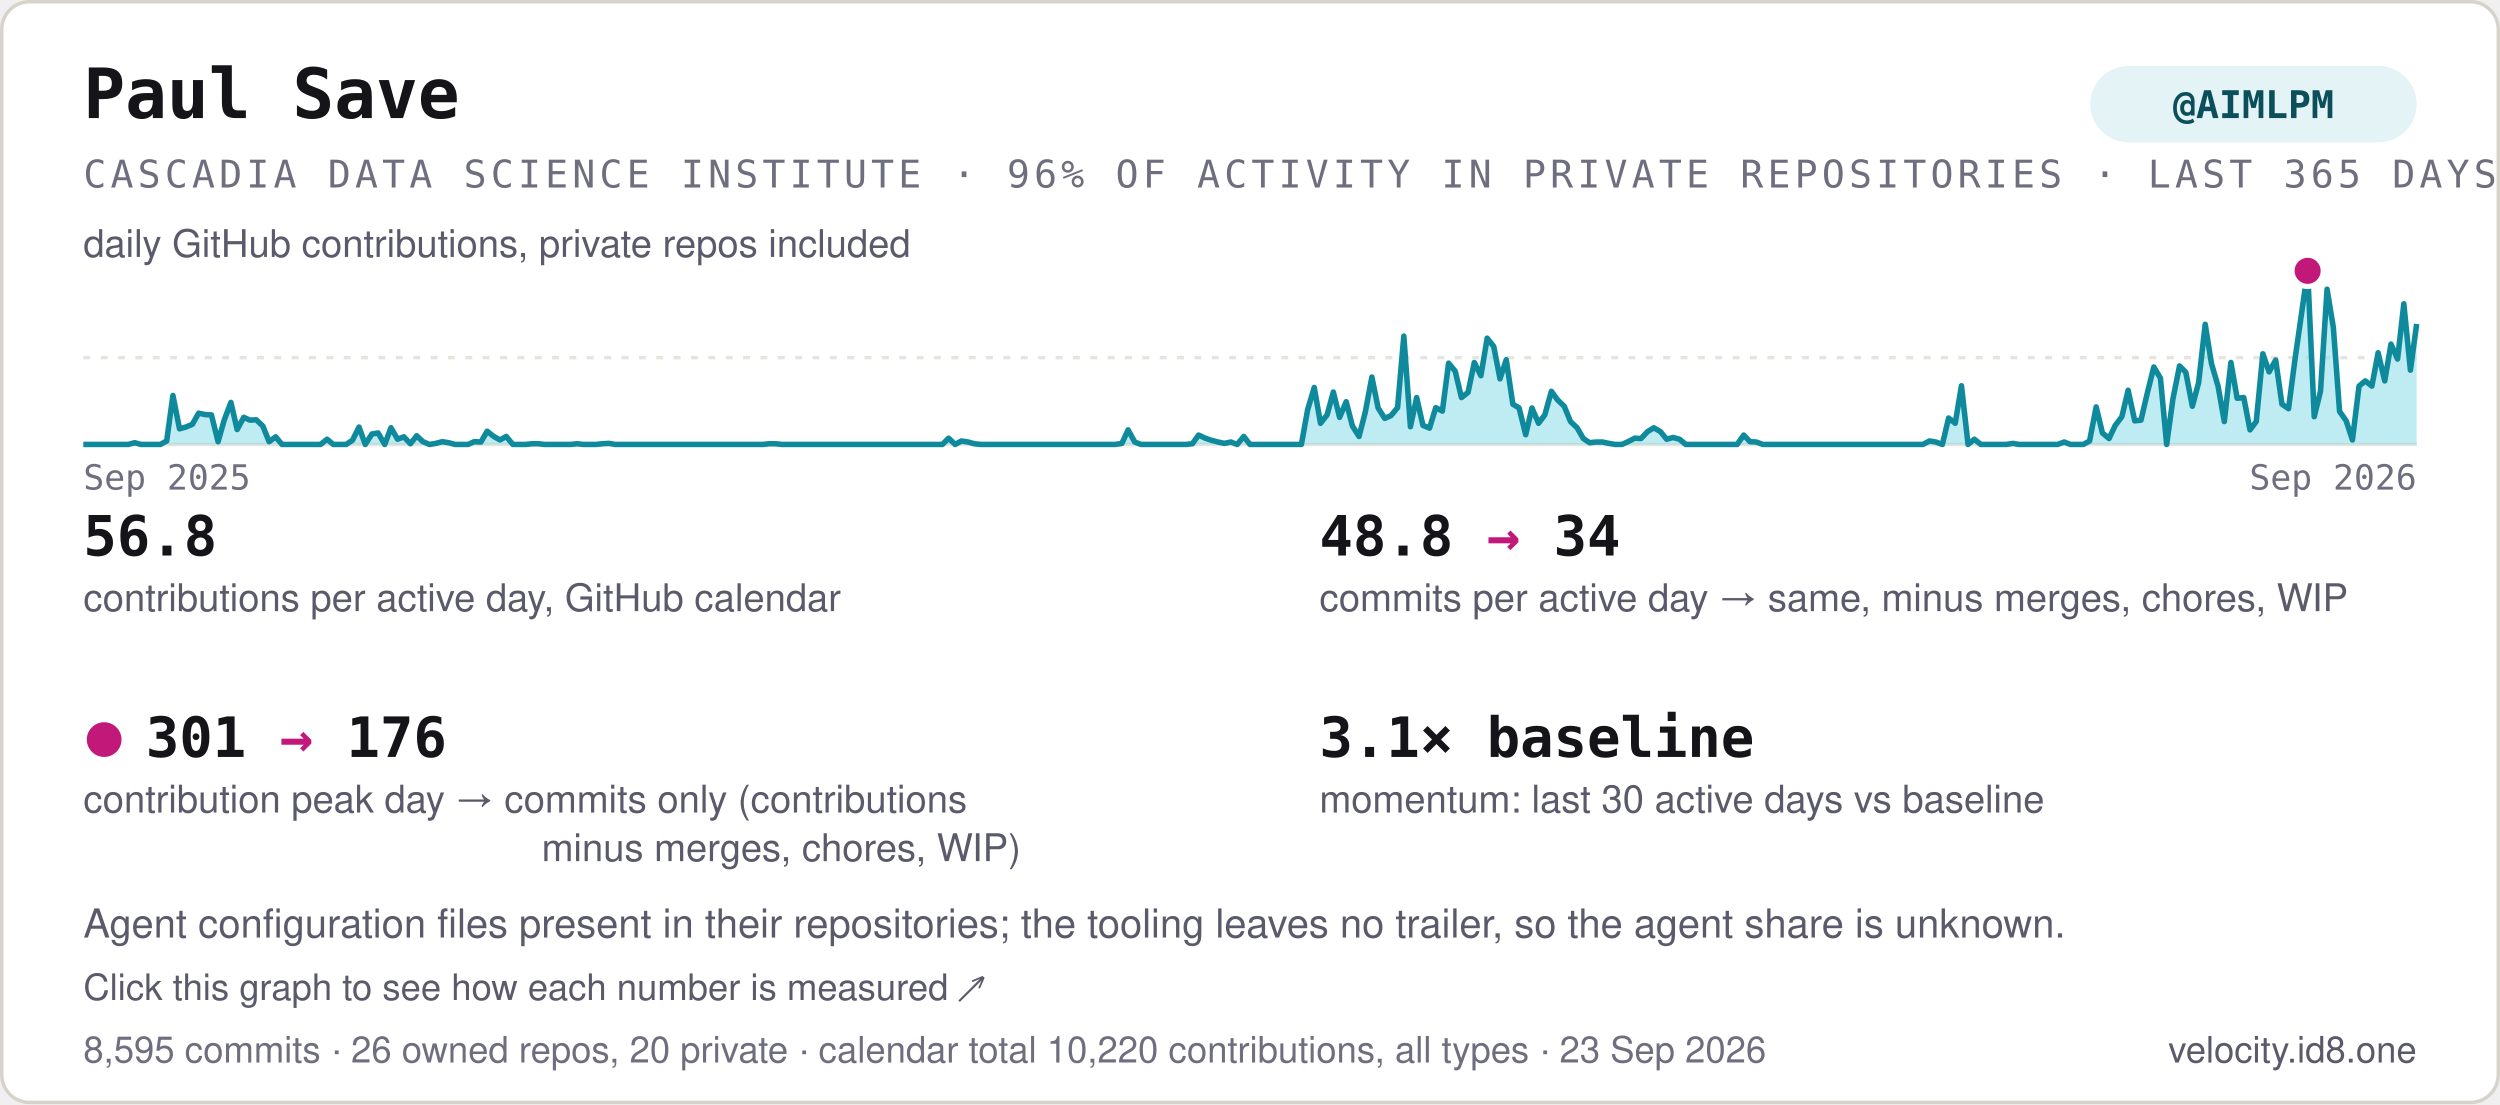
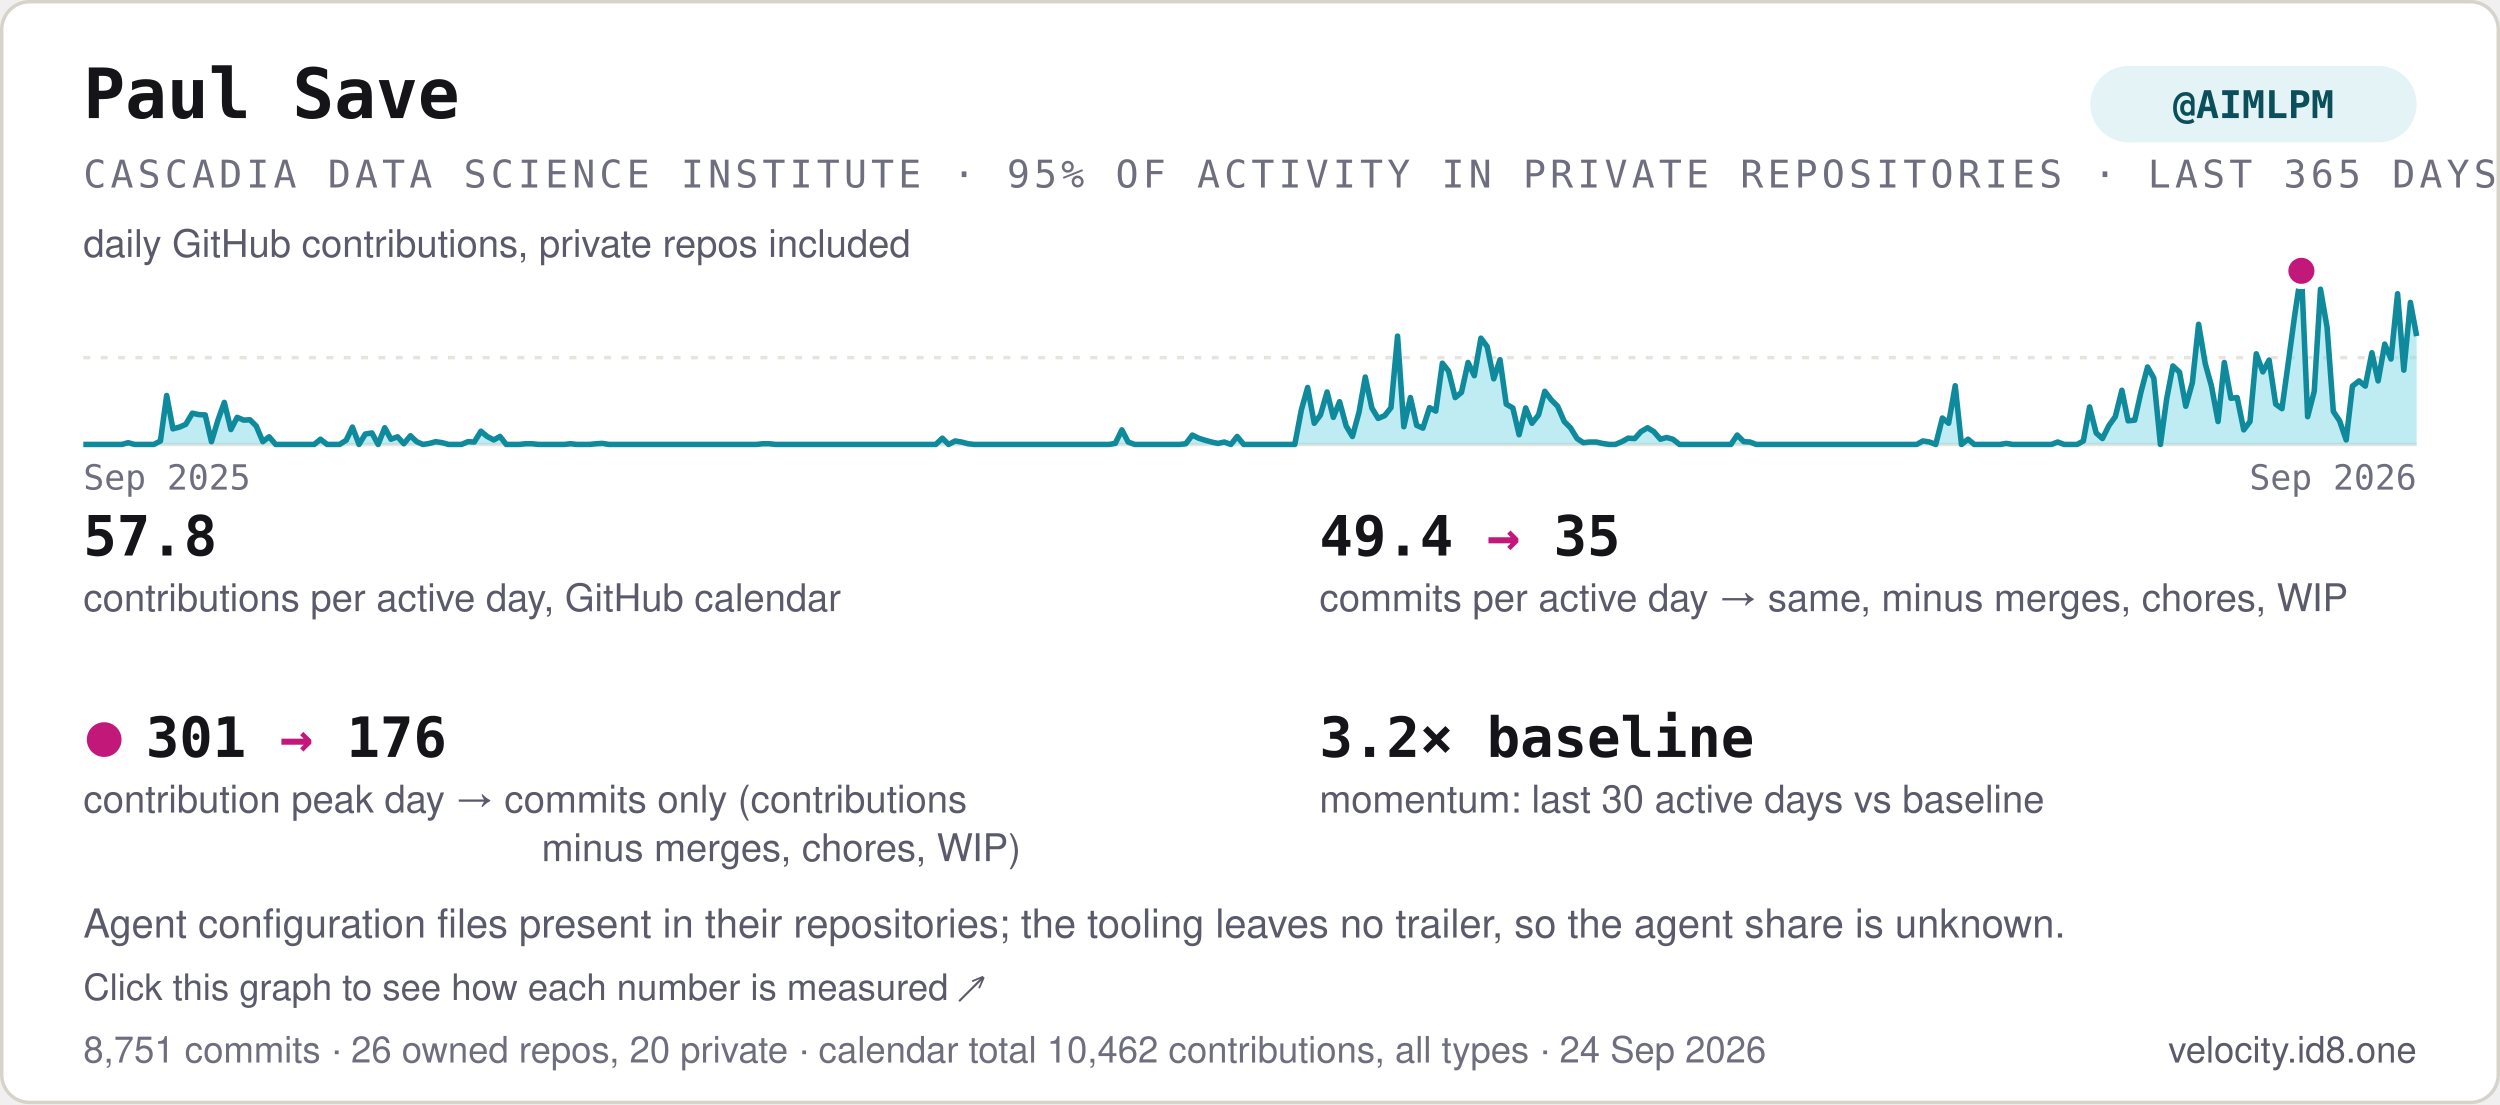
<svg xmlns="http://www.w3.org/2000/svg" width="720" height="318" viewBox="0 0 720 318" role="img" aria-label="Paul Save: Velocity Graph">
  <rect x="0.5" y="0.5" width="719" height="317" rx="8" fill="#FFFFFF" stroke="#D5D3CA" />
  <text x="24" y="34" font-family="Departure Mono, JetBrains Mono, ui-monospace, Menlo, monospace" font-size="20" font-weight="700" fill="#141419">Paul Save</text>
-   <text x="24" y="54" font-family="Departure Mono, JetBrains Mono, ui-monospace, Menlo, monospace" font-size="11" letter-spacing="1.2" fill="#6E6E7E">CASCADIA DATA SCIENCE INSTITUTE · 96% OF ACTIVITY IN PRIVATE REPOSITORIES · LAST 365 DAYS</text>
+   <text x="24" y="54" font-family="Departure Mono, JetBrains Mono, ui-monospace, Menlo, monospace" font-size="11" letter-spacing="1.2" fill="#6E6E7E">CASCADIA DATA SCIENCE INSTITUTE · 95% OF ACTIVITY IN PRIVATE REPOSITORIES · LAST 365 DAYS</text>
  <rect x="602" y="19" width="94" height="22" rx="11" fill="#E4F3F6" />
  <text x="649" y="34" text-anchor="middle" font-family="Departure Mono, JetBrains Mono, ui-monospace, Menlo, monospace" font-size="11" font-weight="600" fill="#0A4F5A">@AIMLPM</text>
  <line x1="24" x2="696" y1="128" y2="128" stroke="#E6E4DC" />
  <line x1="24" x2="696" y1="103.0" y2="103.0" stroke="#E6E4DC" stroke-dasharray="2 3" />
-   <path d="M24.0,128.0 L25.8,128.0 L27.7,128.0 L29.5,128.0 L31.4,128.0 L33.2,128.0 L35.1,128.0 L36.9,128.0 L38.8,127.5 L40.6,128.0 L42.5,128.0 L44.3,128.0 L46.2,128.0 L48.0,127.0 L49.8,113.9 L51.7,123.5 L53.5,123.0 L55.4,122.2 L57.2,119.0 L59.1,119.4 L60.9,119.5 L62.8,127.2 L64.6,120.9 L66.5,115.9 L68.3,123.7 L70.2,120.2 L72.0,121.0 L73.8,120.9 L75.7,122.7 L77.5,127.2 L79.4,125.8 L81.2,128.0 L83.1,128.0 L84.9,128.0 L86.8,128.0 L88.6,128.0 L90.5,128.0 L92.3,128.0 L94.2,126.5 L96.0,128.0 L97.8,128.0 L99.7,128.0 L101.5,126.8 L103.4,123.0 L105.2,128.0 L107.1,125.0 L108.9,124.7 L110.8,128.0 L112.6,123.2 L114.5,126.5 L116.3,125.8 L118.2,127.8 L120.0,125.5 L121.8,127.2 L123.7,128.0 L125.5,127.7 L127.4,127.2 L129.2,127.5 L131.1,128.0 L132.9,128.0 L134.8,128.0 L136.6,127.2 L138.5,127.3 L140.3,124.2 L142.2,125.7 L144.0,126.7 L145.8,125.7 L147.7,128.0 L149.5,128.0 L151.4,128.0 L153.2,127.8 L155.1,127.8 L156.9,128.0 L158.8,128.0 L160.6,128.0 L162.5,128.0 L164.3,128.0 L166.2,127.8 L168.0,128.0 L169.8,128.0 L171.7,128.0 L173.5,127.8 L175.4,127.7 L177.2,128.0 L179.1,128.0 L180.9,128.0 L182.8,128.0 L184.6,128.0 L186.5,128.0 L188.3,128.0 L190.2,128.0 L192.0,128.0 L193.8,128.0 L195.7,128.0 L197.5,128.0 L199.4,128.0 L201.2,128.0 L203.1,128.0 L204.9,128.0 L206.8,128.0 L208.6,128.0 L210.5,128.0 L212.3,128.0 L214.2,128.0 L216.0,128.0 L217.8,128.0 L219.7,128.0 L221.5,127.8 L223.4,127.8 L225.2,128.0 L227.1,128.0 L228.9,128.0 L230.8,128.0 L232.6,128.0 L234.5,128.0 L236.3,128.0 L238.2,128.0 L240.0,128.0 L241.8,128.0 L243.7,128.0 L245.5,128.0 L247.4,128.0 L249.2,128.0 L251.1,128.0 L252.9,128.0 L254.8,128.0 L256.6,128.0 L258.5,128.0 L260.3,128.0 L262.2,128.0 L264.0,128.0 L265.8,128.0 L267.7,128.0 L269.5,128.0 L271.4,128.0 L273.2,126.2 L275.1,128.0 L276.9,127.0 L278.8,127.3 L280.6,127.8 L282.5,128.0 L284.3,128.0 L286.2,128.0 L288.0,128.0 L289.8,128.0 L291.7,128.0 L293.5,128.0 L295.4,128.0 L297.2,128.0 L299.1,128.0 L300.9,128.0 L302.8,128.0 L304.6,128.0 L306.5,128.0 L308.3,128.0 L310.2,128.0 L312.0,128.0 L313.8,128.0 L315.7,128.0 L317.5,128.0 L319.4,128.0 L321.2,128.0 L323.1,127.7 L324.9,123.8 L326.8,127.3 L328.6,128.0 L330.5,128.0 L332.3,128.0 L334.2,128.0 L336.0,128.0 L337.8,128.0 L339.7,128.0 L341.5,128.0 L343.4,127.8 L345.2,125.3 L347.1,126.2 L348.9,126.8 L350.8,127.3 L352.6,127.7 L354.5,127.3 L356.3,128.0 L358.2,125.7 L360.0,128.0 L361.8,128.0 L363.7,128.0 L365.5,128.0 L367.4,128.0 L369.2,128.0 L371.1,128.0 L372.9,128.0 L374.8,128.0 L376.6,118.0 L378.5,111.6 L380.3,121.9 L382.2,119.5 L384.0,112.9 L385.8,120.2 L387.7,115.7 L389.5,122.7 L391.4,125.7 L393.2,118.7 L395.1,108.6 L396.9,117.5 L398.8,120.5 L400.6,119.7 L402.5,117.4 L404.3,96.8 L406.2,122.9 L408.0,114.5 L409.8,122.5 L411.7,123.3 L413.5,117.4 L415.4,118.4 L417.2,104.6 L419.1,106.9 L420.9,114.5 L422.8,113.0 L424.6,104.4 L426.5,108.2 L428.3,97.4 L430.2,99.8 L432.0,109.1 L433.8,103.6 L435.7,116.4 L437.5,117.5 L439.4,125.2 L441.2,117.5 L443.1,121.9 L444.9,119.5 L446.8,112.7 L448.6,115.2 L450.5,117.0 L452.3,121.4 L454.2,123.2 L456.0,126.3 L457.8,127.5 L459.7,127.3 L461.5,127.3 L463.4,127.7 L465.2,128.0 L467.1,128.0 L468.9,127.2 L470.8,126.2 L472.6,126.3 L474.5,124.3 L476.3,123.2 L478.2,124.3 L480.0,126.5 L481.8,126.0 L483.7,126.5 L485.5,128.0 L487.4,128.0 L489.2,128.0 L491.1,128.0 L492.9,128.0 L494.8,128.0 L496.6,128.0 L498.5,128.0 L500.3,128.0 L502.2,125.3 L504.0,127.2 L505.8,127.3 L507.7,128.0 L509.5,128.0 L511.4,128.0 L513.2,128.0 L515.1,128.0 L516.9,128.0 L518.8,128.0 L520.6,128.0 L522.5,128.0 L524.3,128.0 L526.2,128.0 L528.0,128.0 L529.8,128.0 L531.7,128.0 L533.5,128.0 L535.4,128.0 L537.2,128.0 L539.1,128.0 L540.9,128.0 L542.8,128.0 L544.6,128.0 L546.5,128.0 L548.3,128.0 L550.2,128.0 L552.0,128.0 L553.8,128.0 L555.7,127.0 L557.5,127.3 L559.4,128.0 L561.2,120.4 L563.1,121.9 L564.9,111.1 L566.8,128.0 L568.6,126.5 L570.5,128.0 L572.3,128.0 L574.2,128.0 L576.0,128.0 L577.8,128.0 L579.7,127.7 L581.5,128.0 L583.4,128.0 L585.2,128.0 L587.1,128.0 L588.9,128.0 L590.8,128.0 L592.6,128.0 L594.5,127.3 L596.3,128.0 L598.2,128.0 L600.0,128.0 L601.8,127.0 L603.7,117.2 L605.5,124.7 L607.4,126.3 L609.2,122.5 L611.1,120.0 L612.9,112.4 L614.8,121.2 L616.6,121.0 L618.5,112.9 L620.3,105.7 L622.2,108.9 L624.0,128.0 L625.8,114.9 L627.7,105.4 L629.5,107.2 L631.4,117.0 L633.2,110.2 L635.1,93.4 L636.9,104.7 L638.8,111.2 L640.6,121.4 L642.5,104.4 L644.3,114.7 L646.2,114.5 L648.0,123.8 L649.8,121.4 L651.7,101.9 L653.5,107.1 L655.4,103.7 L657.2,116.4 L659.1,117.7 L660.9,103.9 L662.8,90.6 L664.6,78.0 L666.5,120.0 L668.3,112.7 L670.2,83.3 L672.0,94.3 L673.8,118.5 L675.7,121.2 L677.5,126.7 L679.4,111.2 L681.2,109.7 L683.1,111.2 L684.9,101.6 L686.8,109.7 L688.6,99.1 L690.5,103.4 L692.3,87.5 L694.2,106.6 L696.0,93.3 L696.0,128 L24,128 Z" fill="#8ADCE8" fill-opacity="0.55" />
-   <path d="M24.0,128.0 L25.8,128.0 L27.7,128.0 L29.5,128.0 L31.4,128.0 L33.2,128.0 L35.1,128.0 L36.9,128.0 L38.8,127.5 L40.6,128.0 L42.5,128.0 L44.3,128.0 L46.2,128.0 L48.0,127.0 L49.8,113.9 L51.7,123.5 L53.5,123.0 L55.4,122.2 L57.2,119.0 L59.1,119.4 L60.9,119.5 L62.8,127.2 L64.6,120.9 L66.5,115.9 L68.3,123.7 L70.2,120.2 L72.0,121.0 L73.8,120.9 L75.7,122.7 L77.5,127.2 L79.4,125.8 L81.2,128.0 L83.1,128.0 L84.9,128.0 L86.8,128.0 L88.6,128.0 L90.5,128.0 L92.3,128.0 L94.2,126.5 L96.0,128.0 L97.8,128.0 L99.7,128.0 L101.5,126.8 L103.4,123.0 L105.2,128.0 L107.1,125.0 L108.9,124.7 L110.8,128.0 L112.6,123.2 L114.5,126.5 L116.3,125.8 L118.2,127.8 L120.0,125.5 L121.8,127.2 L123.7,128.0 L125.5,127.7 L127.4,127.2 L129.2,127.5 L131.1,128.0 L132.9,128.0 L134.8,128.0 L136.6,127.2 L138.5,127.3 L140.3,124.2 L142.2,125.7 L144.0,126.7 L145.8,125.7 L147.7,128.0 L149.5,128.0 L151.4,128.0 L153.2,127.8 L155.1,127.8 L156.9,128.0 L158.8,128.0 L160.6,128.0 L162.5,128.0 L164.3,128.0 L166.2,127.8 L168.0,128.0 L169.8,128.0 L171.7,128.0 L173.5,127.8 L175.4,127.7 L177.2,128.0 L179.1,128.0 L180.9,128.0 L182.8,128.0 L184.6,128.0 L186.5,128.0 L188.3,128.0 L190.2,128.0 L192.0,128.0 L193.8,128.0 L195.7,128.0 L197.5,128.0 L199.4,128.0 L201.2,128.0 L203.1,128.0 L204.9,128.0 L206.8,128.0 L208.6,128.0 L210.5,128.0 L212.3,128.0 L214.2,128.0 L216.0,128.0 L217.8,128.0 L219.7,128.0 L221.5,127.8 L223.4,127.8 L225.2,128.0 L227.1,128.0 L228.9,128.0 L230.8,128.0 L232.6,128.0 L234.5,128.0 L236.3,128.0 L238.2,128.0 L240.0,128.0 L241.8,128.0 L243.7,128.0 L245.5,128.0 L247.4,128.0 L249.2,128.0 L251.1,128.0 L252.9,128.0 L254.8,128.0 L256.6,128.0 L258.5,128.0 L260.3,128.0 L262.2,128.0 L264.0,128.0 L265.8,128.0 L267.7,128.0 L269.5,128.0 L271.4,128.0 L273.2,126.2 L275.1,128.0 L276.9,127.0 L278.8,127.3 L280.6,127.8 L282.5,128.0 L284.3,128.0 L286.2,128.0 L288.0,128.0 L289.8,128.0 L291.7,128.0 L293.5,128.0 L295.4,128.0 L297.2,128.0 L299.1,128.0 L300.9,128.0 L302.8,128.0 L304.6,128.0 L306.5,128.0 L308.3,128.0 L310.2,128.0 L312.0,128.0 L313.8,128.0 L315.7,128.0 L317.5,128.0 L319.4,128.0 L321.2,128.0 L323.1,127.7 L324.9,123.8 L326.8,127.3 L328.6,128.0 L330.5,128.0 L332.3,128.0 L334.2,128.0 L336.0,128.0 L337.8,128.0 L339.7,128.0 L341.5,128.0 L343.4,127.8 L345.2,125.3 L347.1,126.2 L348.9,126.8 L350.8,127.3 L352.6,127.7 L354.5,127.3 L356.3,128.0 L358.2,125.7 L360.0,128.0 L361.8,128.0 L363.7,128.0 L365.5,128.0 L367.4,128.0 L369.2,128.0 L371.1,128.0 L372.9,128.0 L374.8,128.0 L376.6,118.0 L378.5,111.6 L380.3,121.9 L382.2,119.5 L384.0,112.9 L385.8,120.2 L387.7,115.7 L389.5,122.7 L391.4,125.7 L393.2,118.7 L395.1,108.6 L396.9,117.5 L398.8,120.5 L400.6,119.7 L402.5,117.4 L404.3,96.8 L406.2,122.9 L408.0,114.5 L409.8,122.5 L411.7,123.3 L413.5,117.4 L415.4,118.4 L417.2,104.6 L419.1,106.9 L420.9,114.5 L422.8,113.0 L424.6,104.4 L426.5,108.2 L428.3,97.4 L430.2,99.8 L432.0,109.1 L433.8,103.6 L435.7,116.4 L437.5,117.5 L439.4,125.2 L441.2,117.5 L443.1,121.9 L444.9,119.5 L446.8,112.7 L448.6,115.2 L450.5,117.0 L452.3,121.4 L454.2,123.2 L456.0,126.3 L457.8,127.5 L459.7,127.3 L461.5,127.3 L463.4,127.7 L465.2,128.0 L467.1,128.0 L468.9,127.2 L470.8,126.2 L472.6,126.3 L474.5,124.3 L476.3,123.2 L478.2,124.3 L480.0,126.5 L481.8,126.0 L483.7,126.5 L485.5,128.0 L487.4,128.0 L489.2,128.0 L491.1,128.0 L492.9,128.0 L494.8,128.0 L496.6,128.0 L498.5,128.0 L500.3,128.0 L502.2,125.3 L504.0,127.2 L505.8,127.3 L507.7,128.0 L509.5,128.0 L511.4,128.0 L513.2,128.0 L515.1,128.0 L516.9,128.0 L518.8,128.0 L520.6,128.0 L522.5,128.0 L524.3,128.0 L526.2,128.0 L528.0,128.0 L529.8,128.0 L531.7,128.0 L533.5,128.0 L535.4,128.0 L537.2,128.0 L539.1,128.0 L540.9,128.0 L542.8,128.0 L544.6,128.0 L546.5,128.0 L548.3,128.0 L550.2,128.0 L552.0,128.0 L553.8,128.0 L555.7,127.0 L557.5,127.3 L559.4,128.0 L561.2,120.4 L563.1,121.9 L564.9,111.1 L566.8,128.0 L568.6,126.5 L570.5,128.0 L572.3,128.0 L574.2,128.0 L576.0,128.0 L577.8,128.0 L579.7,127.7 L581.5,128.0 L583.4,128.0 L585.2,128.0 L587.1,128.0 L588.9,128.0 L590.8,128.0 L592.6,128.0 L594.5,127.3 L596.3,128.0 L598.2,128.0 L600.0,128.0 L601.8,127.0 L603.7,117.2 L605.5,124.7 L607.4,126.3 L609.2,122.5 L611.1,120.0 L612.9,112.4 L614.8,121.2 L616.6,121.0 L618.5,112.9 L620.3,105.7 L622.2,108.9 L624.0,128.0 L625.8,114.9 L627.7,105.4 L629.5,107.2 L631.4,117.0 L633.2,110.2 L635.1,93.4 L636.9,104.7 L638.8,111.2 L640.6,121.4 L642.5,104.4 L644.3,114.7 L646.2,114.5 L648.0,123.8 L649.8,121.4 L651.7,101.9 L653.5,107.1 L655.4,103.7 L657.2,116.4 L659.1,117.7 L660.9,103.9 L662.8,90.6 L664.6,78.0 L666.5,120.0 L668.3,112.7 L670.2,83.3 L672.0,94.3 L673.8,118.5 L675.7,121.2 L677.5,126.7 L679.4,111.2 L681.2,109.7 L683.1,111.2 L684.9,101.6 L686.8,109.7 L688.6,99.1 L690.5,103.4 L692.3,87.5 L694.2,106.6 L696.0,93.3" fill="none" stroke="#0F8A9C" stroke-width="1.6" stroke-linejoin="round" />
-   <circle cx="664.6" cy="78.0" r="4.5" fill="#C2187A" stroke="#FFFFFF" stroke-width="1.5" />
+   <path d="M24.0,128.0 L25.8,128.0 L27.7,128.0 L29.5,128.0 L31.4,128.0 L33.2,128.0 L35.1,128.0 L36.9,127.5 L38.8,128.0 L40.6,128.0 L42.5,128.0 L44.3,128.0 L46.2,127.0 L48.0,113.9 L49.8,123.5 L51.7,123.0 L53.5,122.2 L55.4,119.0 L57.2,119.4 L59.1,119.5 L60.9,127.2 L62.8,120.9 L64.6,115.9 L66.5,123.7 L68.3,120.2 L70.2,121.0 L72.0,120.9 L73.8,122.7 L75.7,127.2 L77.5,125.8 L79.4,128.0 L81.2,128.0 L83.1,128.0 L84.9,128.0 L86.8,128.0 L88.6,128.0 L90.5,128.0 L92.3,126.5 L94.2,128.0 L96.0,128.0 L97.8,128.0 L99.7,126.8 L101.5,123.0 L103.4,128.0 L105.2,125.0 L107.1,124.7 L108.9,128.0 L110.8,123.2 L112.6,126.5 L114.5,125.8 L116.3,127.8 L118.2,125.5 L120.0,127.2 L121.8,128.0 L123.7,127.7 L125.5,127.2 L127.4,127.5 L129.2,128.0 L131.1,128.0 L132.9,128.0 L134.8,127.2 L136.6,127.3 L138.5,124.2 L140.3,125.7 L142.2,126.7 L144.0,125.7 L145.8,128.0 L147.7,128.0 L149.5,128.0 L151.4,127.8 L153.2,127.8 L155.1,128.0 L156.9,128.0 L158.8,128.0 L160.6,128.0 L162.5,128.0 L164.3,127.8 L166.2,128.0 L168.0,128.0 L169.8,128.0 L171.7,127.8 L173.5,127.7 L175.4,128.0 L177.2,128.0 L179.1,128.0 L180.9,128.0 L182.8,128.0 L184.6,128.0 L186.5,128.0 L188.3,128.0 L190.2,128.0 L192.0,128.0 L193.8,128.0 L195.7,128.0 L197.5,128.0 L199.4,128.0 L201.2,128.0 L203.1,128.0 L204.9,128.0 L206.8,128.0 L208.6,128.0 L210.5,128.0 L212.3,128.0 L214.2,128.0 L216.0,128.0 L217.8,128.0 L219.7,127.8 L221.5,127.8 L223.4,128.0 L225.2,128.0 L227.1,128.0 L228.9,128.0 L230.8,128.0 L232.6,128.0 L234.5,128.0 L236.3,128.0 L238.2,128.0 L240.0,128.0 L241.8,128.0 L243.7,128.0 L245.5,128.0 L247.4,128.0 L249.2,128.0 L251.1,128.0 L252.9,128.0 L254.8,128.0 L256.6,128.0 L258.5,128.0 L260.3,128.0 L262.2,128.0 L264.0,128.0 L265.8,128.0 L267.7,128.0 L269.5,128.0 L271.4,126.2 L273.2,128.0 L275.1,127.0 L276.9,127.3 L278.8,127.8 L280.6,128.0 L282.5,128.0 L284.3,128.0 L286.2,128.0 L288.0,128.0 L289.8,128.0 L291.7,128.0 L293.5,128.0 L295.4,128.0 L297.2,128.0 L299.1,128.0 L300.9,128.0 L302.8,128.0 L304.6,128.0 L306.5,128.0 L308.3,128.0 L310.2,128.0 L312.0,128.0 L313.8,128.0 L315.7,128.0 L317.5,128.0 L319.4,128.0 L321.2,127.7 L323.1,123.8 L324.9,127.3 L326.8,128.0 L328.6,128.0 L330.5,128.0 L332.3,128.0 L334.2,128.0 L336.0,128.0 L337.8,128.0 L339.7,128.0 L341.5,127.8 L343.4,125.3 L345.2,126.2 L347.1,126.8 L348.9,127.3 L350.8,127.7 L352.6,127.3 L354.5,128.0 L356.3,125.7 L358.2,128.0 L360.0,128.0 L361.8,128.0 L363.7,128.0 L365.5,128.0 L367.4,128.0 L369.2,128.0 L371.1,128.0 L372.9,128.0 L374.8,118.0 L376.6,111.6 L378.5,121.9 L380.3,119.5 L382.2,112.9 L384.0,120.2 L385.8,115.7 L387.7,122.7 L389.5,125.7 L391.4,118.7 L393.2,108.6 L395.1,117.5 L396.9,120.5 L398.8,119.7 L400.6,117.4 L402.5,96.8 L404.3,122.9 L406.2,114.5 L408.0,122.5 L409.8,123.3 L411.7,117.4 L413.5,118.4 L415.4,104.6 L417.2,106.9 L419.1,114.5 L420.9,113.0 L422.8,104.4 L424.6,108.2 L426.5,97.4 L428.3,99.8 L430.2,109.1 L432.0,103.6 L433.8,116.4 L435.7,117.5 L437.5,125.2 L439.4,117.5 L441.2,121.9 L443.1,119.5 L444.9,112.7 L446.8,115.2 L448.6,117.0 L450.5,121.4 L452.3,123.2 L454.2,126.3 L456.0,127.5 L457.8,127.3 L459.7,127.3 L461.5,127.7 L463.4,128.0 L465.2,128.0 L467.1,127.2 L468.9,126.2 L470.8,126.3 L472.6,124.3 L474.5,123.2 L476.3,124.3 L478.2,126.5 L480.0,126.0 L481.8,126.5 L483.7,128.0 L485.5,128.0 L487.4,128.0 L489.2,128.0 L491.1,128.0 L492.9,128.0 L494.8,128.0 L496.6,128.0 L498.5,128.0 L500.3,125.3 L502.2,127.2 L504.0,127.3 L505.8,128.0 L507.7,128.0 L509.5,128.0 L511.4,128.0 L513.2,128.0 L515.1,128.0 L516.9,128.0 L518.8,128.0 L520.6,128.0 L522.5,128.0 L524.3,128.0 L526.2,128.0 L528.0,128.0 L529.8,128.0 L531.7,128.0 L533.5,128.0 L535.4,128.0 L537.2,128.0 L539.1,128.0 L540.9,128.0 L542.8,128.0 L544.6,128.0 L546.5,128.0 L548.3,128.0 L550.2,128.0 L552.0,128.0 L553.8,127.0 L555.7,127.3 L557.5,128.0 L559.4,120.4 L561.2,121.9 L563.1,111.1 L564.9,128.0 L566.8,126.5 L568.6,128.0 L570.5,128.0 L572.3,128.0 L574.2,128.0 L576.0,128.0 L577.8,127.7 L579.7,128.0 L581.5,128.0 L583.4,128.0 L585.2,128.0 L587.1,128.0 L588.9,128.0 L590.8,128.0 L592.6,127.3 L594.5,128.0 L596.3,128.0 L598.2,128.0 L600.0,127.0 L601.8,117.2 L603.7,124.7 L605.5,126.3 L607.4,122.5 L609.2,120.0 L611.1,112.4 L612.9,121.2 L614.8,121.0 L616.6,112.9 L618.5,105.7 L620.3,108.9 L622.2,128.0 L624.0,114.9 L625.8,105.4 L627.7,107.2 L629.5,117.0 L631.4,110.2 L633.2,93.4 L635.1,104.7 L636.9,111.2 L638.8,121.4 L640.6,104.4 L642.5,114.7 L644.3,114.5 L646.2,123.8 L648.0,121.4 L649.8,101.9 L651.7,107.1 L653.5,103.7 L655.4,116.4 L657.2,117.7 L659.1,103.9 L660.9,90.6 L662.8,78.0 L664.6,120.0 L666.5,112.7 L668.3,83.3 L670.2,94.3 L672.0,118.5 L673.8,121.2 L675.7,126.7 L677.5,111.2 L679.4,109.7 L681.2,111.2 L683.1,101.6 L684.9,109.7 L686.8,99.1 L688.6,103.4 L690.5,84.6 L692.3,106.6 L694.2,87.1 L696.0,96.8 L696.0,128 L24,128 Z" fill="#8ADCE8" fill-opacity="0.55" />
+   <path d="M24.0,128.0 L25.8,128.0 L27.7,128.0 L29.5,128.0 L31.4,128.0 L33.2,128.0 L35.1,128.0 L36.9,127.5 L38.8,128.0 L40.6,128.0 L42.5,128.0 L44.3,128.0 L46.2,127.0 L48.0,113.9 L49.8,123.5 L51.7,123.0 L53.5,122.2 L55.4,119.0 L57.2,119.4 L59.1,119.5 L60.9,127.2 L62.8,120.9 L64.6,115.9 L66.5,123.7 L68.3,120.2 L70.2,121.0 L72.0,120.9 L73.8,122.7 L75.7,127.2 L77.5,125.8 L79.4,128.0 L81.2,128.0 L83.1,128.0 L84.9,128.0 L86.8,128.0 L88.6,128.0 L90.5,128.0 L92.3,126.5 L94.2,128.0 L96.0,128.0 L97.8,128.0 L99.7,126.8 L101.5,123.0 L103.4,128.0 L105.2,125.0 L107.1,124.7 L108.9,128.0 L110.8,123.2 L112.6,126.5 L114.5,125.8 L116.3,127.8 L118.2,125.5 L120.0,127.2 L121.8,128.0 L123.7,127.7 L125.5,127.2 L127.4,127.5 L129.2,128.0 L131.1,128.0 L132.9,128.0 L134.8,127.2 L136.6,127.3 L138.5,124.2 L140.3,125.7 L142.2,126.7 L144.0,125.7 L145.8,128.0 L147.7,128.0 L149.5,128.0 L151.4,127.8 L153.2,127.8 L155.1,128.0 L156.9,128.0 L158.8,128.0 L160.6,128.0 L162.5,128.0 L164.3,127.8 L166.2,128.0 L168.0,128.0 L169.8,128.0 L171.7,127.8 L173.5,127.7 L175.4,128.0 L177.2,128.0 L179.1,128.0 L180.9,128.0 L182.8,128.0 L184.6,128.0 L186.5,128.0 L188.3,128.0 L190.2,128.0 L192.0,128.0 L193.8,128.0 L195.7,128.0 L197.5,128.0 L199.4,128.0 L201.2,128.0 L203.1,128.0 L204.9,128.0 L206.8,128.0 L208.6,128.0 L210.5,128.0 L212.3,128.0 L214.2,128.0 L216.0,128.0 L217.8,128.0 L219.7,127.8 L221.5,127.8 L223.4,128.0 L225.2,128.0 L227.1,128.0 L228.9,128.0 L230.8,128.0 L232.6,128.0 L234.5,128.0 L236.3,128.0 L238.2,128.0 L240.0,128.0 L241.8,128.0 L243.7,128.0 L245.5,128.0 L247.4,128.0 L249.2,128.0 L251.1,128.0 L252.9,128.0 L254.8,128.0 L256.6,128.0 L258.5,128.0 L260.3,128.0 L262.2,128.0 L264.0,128.0 L265.8,128.0 L267.7,128.0 L269.5,128.0 L271.4,126.2 L273.2,128.0 L275.1,127.0 L276.9,127.3 L278.8,127.8 L280.6,128.0 L282.5,128.0 L284.3,128.0 L286.2,128.0 L288.0,128.0 L289.8,128.0 L291.7,128.0 L293.5,128.0 L295.4,128.0 L297.2,128.0 L299.1,128.0 L300.9,128.0 L302.8,128.0 L304.6,128.0 L306.5,128.0 L308.3,128.0 L310.2,128.0 L312.0,128.0 L313.8,128.0 L315.7,128.0 L317.5,128.0 L319.4,128.0 L321.2,127.7 L323.1,123.8 L324.9,127.3 L326.8,128.0 L328.6,128.0 L330.5,128.0 L332.3,128.0 L334.2,128.0 L336.0,128.0 L337.8,128.0 L339.7,128.0 L341.5,127.8 L343.4,125.3 L345.2,126.2 L347.1,126.8 L348.9,127.3 L350.8,127.7 L352.6,127.3 L354.5,128.0 L356.3,125.7 L358.2,128.0 L360.0,128.0 L361.8,128.0 L363.7,128.0 L365.5,128.0 L367.4,128.0 L369.2,128.0 L371.1,128.0 L372.9,128.0 L374.8,118.0 L376.6,111.6 L378.5,121.9 L380.3,119.5 L382.2,112.9 L384.0,120.2 L385.8,115.7 L387.7,122.7 L389.5,125.7 L391.4,118.7 L393.2,108.6 L395.1,117.5 L396.9,120.5 L398.8,119.7 L400.6,117.4 L402.5,96.8 L404.3,122.9 L406.2,114.5 L408.0,122.5 L409.8,123.3 L411.7,117.4 L413.5,118.4 L415.4,104.6 L417.2,106.9 L419.1,114.5 L420.9,113.0 L422.8,104.4 L424.6,108.2 L426.5,97.4 L428.3,99.8 L430.2,109.1 L432.0,103.6 L433.8,116.4 L435.7,117.5 L437.5,125.2 L439.4,117.5 L441.2,121.9 L443.1,119.5 L444.9,112.7 L446.8,115.2 L448.6,117.0 L450.5,121.4 L452.3,123.2 L454.2,126.3 L456.0,127.5 L457.8,127.3 L459.7,127.3 L461.5,127.7 L463.4,128.0 L465.2,128.0 L467.1,127.2 L468.9,126.2 L470.8,126.3 L472.6,124.3 L474.5,123.2 L476.3,124.3 L478.2,126.5 L480.0,126.0 L481.8,126.5 L483.7,128.0 L485.5,128.0 L487.4,128.0 L489.2,128.0 L491.1,128.0 L492.9,128.0 L494.8,128.0 L496.6,128.0 L498.5,128.0 L500.3,125.3 L502.2,127.2 L504.0,127.3 L505.8,128.0 L507.7,128.0 L509.5,128.0 L511.4,128.0 L513.2,128.0 L515.1,128.0 L516.9,128.0 L518.8,128.0 L520.6,128.0 L522.5,128.0 L524.3,128.0 L526.2,128.0 L528.0,128.0 L529.8,128.0 L531.7,128.0 L533.5,128.0 L535.4,128.0 L537.2,128.0 L539.1,128.0 L540.9,128.0 L542.8,128.0 L544.6,128.0 L546.5,128.0 L548.3,128.0 L550.2,128.0 L552.0,128.0 L553.8,127.0 L555.7,127.3 L557.5,128.0 L559.4,120.4 L561.2,121.9 L563.1,111.1 L564.9,128.0 L566.8,126.5 L568.6,128.0 L570.5,128.0 L572.3,128.0 L574.2,128.0 L576.0,128.0 L577.8,127.7 L579.7,128.0 L581.5,128.0 L583.4,128.0 L585.2,128.0 L587.1,128.0 L588.9,128.0 L590.8,128.0 L592.6,127.3 L594.5,128.0 L596.3,128.0 L598.2,128.0 L600.0,127.0 L601.8,117.2 L603.7,124.7 L605.5,126.3 L607.4,122.5 L609.2,120.0 L611.1,112.4 L612.9,121.2 L614.8,121.0 L616.6,112.9 L618.5,105.7 L620.3,108.9 L622.2,128.0 L624.0,114.9 L625.8,105.4 L627.7,107.2 L629.5,117.0 L631.4,110.2 L633.2,93.4 L635.1,104.7 L636.9,111.2 L638.8,121.4 L640.6,104.4 L642.5,114.7 L644.3,114.5 L646.2,123.8 L648.0,121.4 L649.8,101.9 L651.7,107.1 L653.5,103.7 L655.4,116.4 L657.2,117.7 L659.1,103.9 L660.9,90.6 L662.8,78.0 L664.6,120.0 L666.5,112.7 L668.3,83.3 L670.2,94.3 L672.0,118.5 L673.8,121.2 L675.7,126.7 L677.5,111.2 L679.4,109.7 L681.2,111.2 L683.1,101.6 L684.9,109.7 L686.8,99.1 L688.6,103.4 L690.5,84.6 L692.3,106.6 L694.2,87.1 L696.0,96.8" fill="none" stroke="#0F8A9C" stroke-width="1.6" stroke-linejoin="round" />
+   <circle cx="662.8" cy="78.0" r="4.5" fill="#C2187A" stroke="#FFFFFF" stroke-width="1.5" />
  <text x="24" y="141" font-family="Departure Mono, JetBrains Mono, ui-monospace, Menlo, monospace" font-size="10" fill="#6E6E7E">Sep 2025</text>
  <text x="696" y="141" text-anchor="end" font-family="Departure Mono, JetBrains Mono, ui-monospace, Menlo, monospace" font-size="10" fill="#6E6E7E">Sep 2026</text>
  <text x="24" y="74" font-family="-apple-system, BlinkMacSystemFont, 'Segoe UI', Helvetica, Arial, sans-serif" font-size="11" fill="#5A5A6A">daily GitHub contributions, private repos included</text>
-   <text x="24" y="160" font-family="Departure Mono, JetBrains Mono, ui-monospace, Menlo, monospace" font-size="16" font-weight="600" fill="#141419">56.8</text>
+   <text x="24" y="160" font-family="Departure Mono, JetBrains Mono, ui-monospace, Menlo, monospace" font-size="16" font-weight="600" fill="#141419">57.8</text>
  <text x="24" y="176" font-family="-apple-system, BlinkMacSystemFont, 'Segoe UI', Helvetica, Arial, sans-serif" font-size="11" fill="#5A5A6A">contributions per active day, GitHub calendar</text>
-   <text x="380" y="160" font-family="Departure Mono, JetBrains Mono, ui-monospace, Menlo, monospace" font-size="16" font-weight="600" fill="#141419">48.8 <tspan fill="#C2187A">→</tspan> 34</text>
+   <text x="380" y="160" font-family="Departure Mono, JetBrains Mono, ui-monospace, Menlo, monospace" font-size="16" font-weight="600" fill="#141419">49.4 <tspan fill="#C2187A">→</tspan> 35</text>
  <text x="380" y="176" font-family="-apple-system, BlinkMacSystemFont, 'Segoe UI', Helvetica, Arial, sans-serif" font-size="11" fill="#5A5A6A">commits per active day → same, minus merges, chores, WIP</text>
  <circle cx="30" cy="213" r="5" fill="#C2187A" />
  <text x="42" y="218" font-family="Departure Mono, JetBrains Mono, ui-monospace, Menlo, monospace" font-size="16" font-weight="600" fill="#141419">301 <tspan fill="#C2187A">→</tspan> 176</text>
  <text x="24" y="234" font-family="-apple-system, BlinkMacSystemFont, 'Segoe UI', Helvetica, Arial, sans-serif" font-size="11" fill="#5A5A6A">contribution peak day → commits only (contributions</text>
  <text x="156" y="248" font-family="-apple-system, BlinkMacSystemFont, 'Segoe UI', Helvetica, Arial, sans-serif" font-size="11" fill="#5A5A6A">minus merges, chores, WIP)</text>
-   <text x="380" y="218" font-family="Departure Mono, JetBrains Mono, ui-monospace, Menlo, monospace" font-size="16" font-weight="600" fill="#141419">3.1× baseline</text>
+   <text x="380" y="218" font-family="Departure Mono, JetBrains Mono, ui-monospace, Menlo, monospace" font-size="16" font-weight="600" fill="#141419">3.2× baseline</text>
  <text x="380" y="234" font-family="-apple-system, BlinkMacSystemFont, 'Segoe UI', Helvetica, Arial, sans-serif" font-size="11" fill="#5A5A6A">momentum: last 30 active days vs baseline</text>
  <text x="24" y="270" font-family="-apple-system, BlinkMacSystemFont, 'Segoe UI', Helvetica, Arial, sans-serif" font-size="11.5" fill="#5A5A6A">Agent configuration files present in their repositories; the tooling leaves no trailer, so the agent share is unknown.</text>
  <text x="24" y="288" font-family="-apple-system, BlinkMacSystemFont, 'Segoe UI', Helvetica, Arial, sans-serif" font-size="10.5" fill="#5A5A6A">Click this graph to see how each number is measured ↗</text>
-   <text x="24" y="306" font-family="-apple-system, BlinkMacSystemFont, 'Segoe UI', Helvetica, Arial, sans-serif" font-size="10.5" fill="#6E6E7E">8,595 commits · 26 owned repos, 20 private · calendar total 10,220 contributions, all types · 23 Sep 2026</text>
+   <text x="24" y="306" font-family="-apple-system, BlinkMacSystemFont, 'Segoe UI', Helvetica, Arial, sans-serif" font-size="10.5" fill="#6E6E7E">8,751 commits · 26 owned repos, 20 private · calendar total 10,462 contributions, all types · 24 Sep 2026</text>
  <text x="696" y="306" text-anchor="end" font-family="-apple-system, BlinkMacSystemFont, 'Segoe UI', Helvetica, Arial, sans-serif" font-size="10.5" fill="#5A5A6A">velocity.id8.one</text>
</svg>
